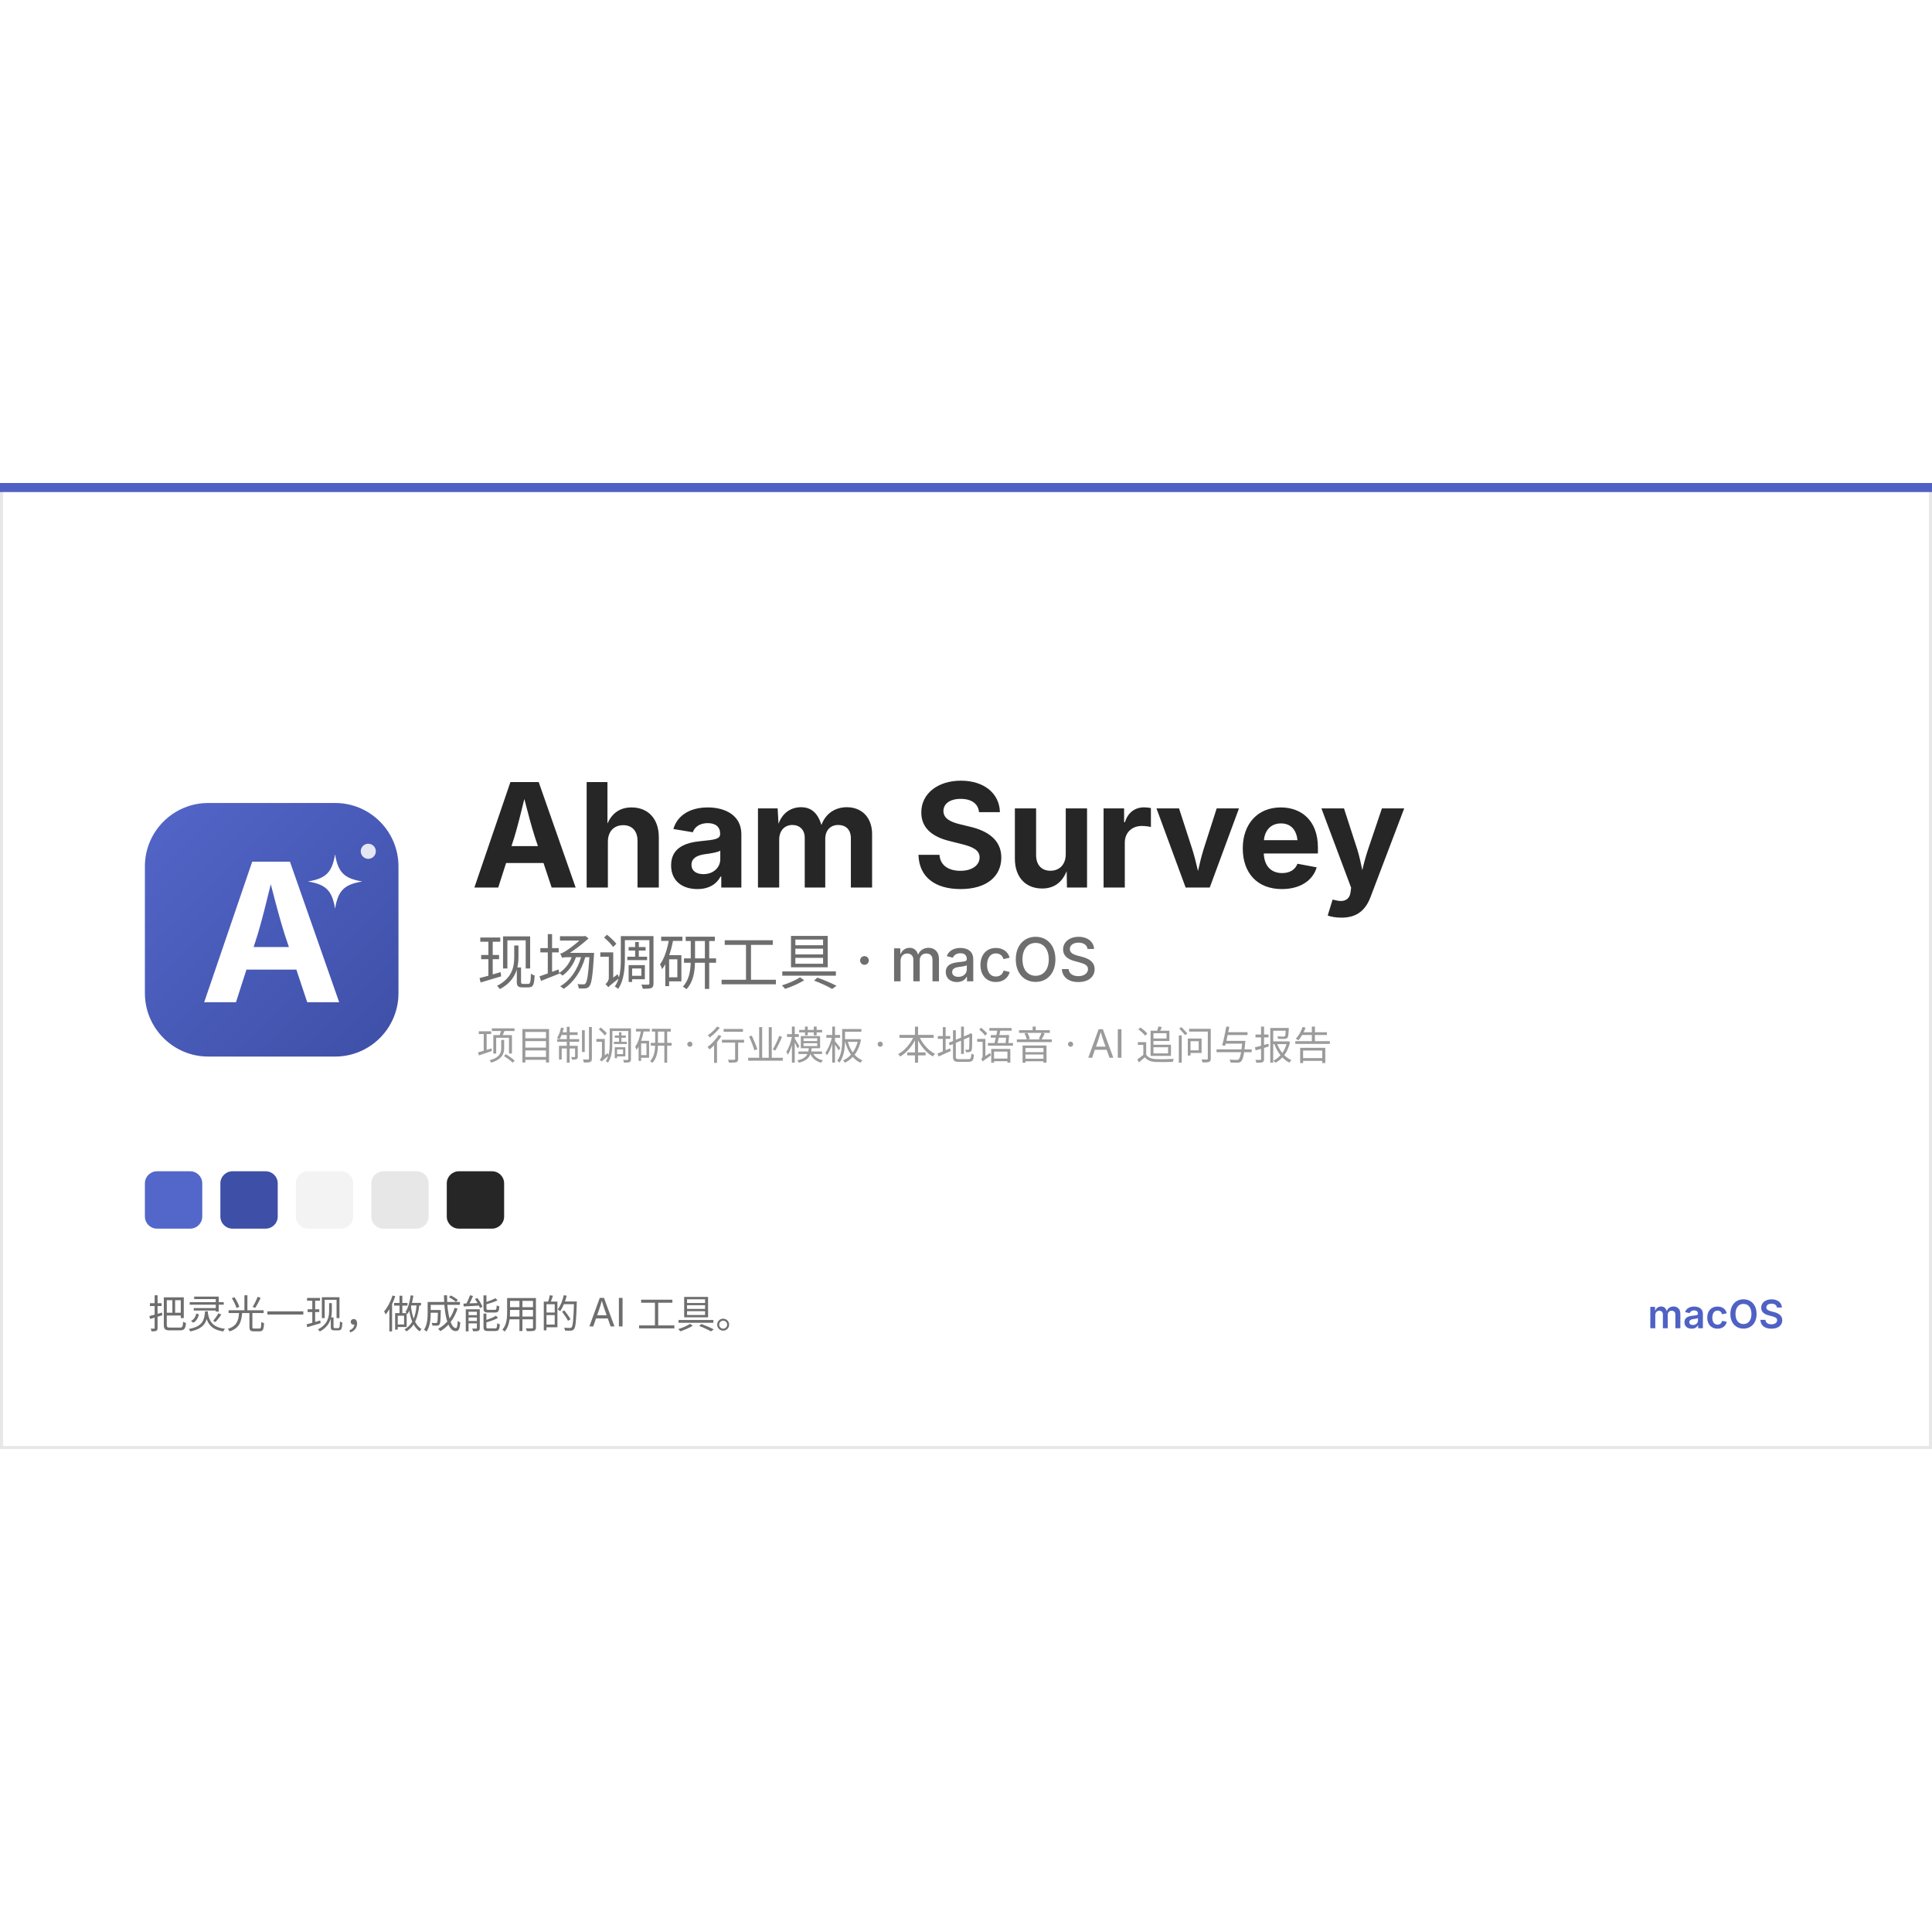
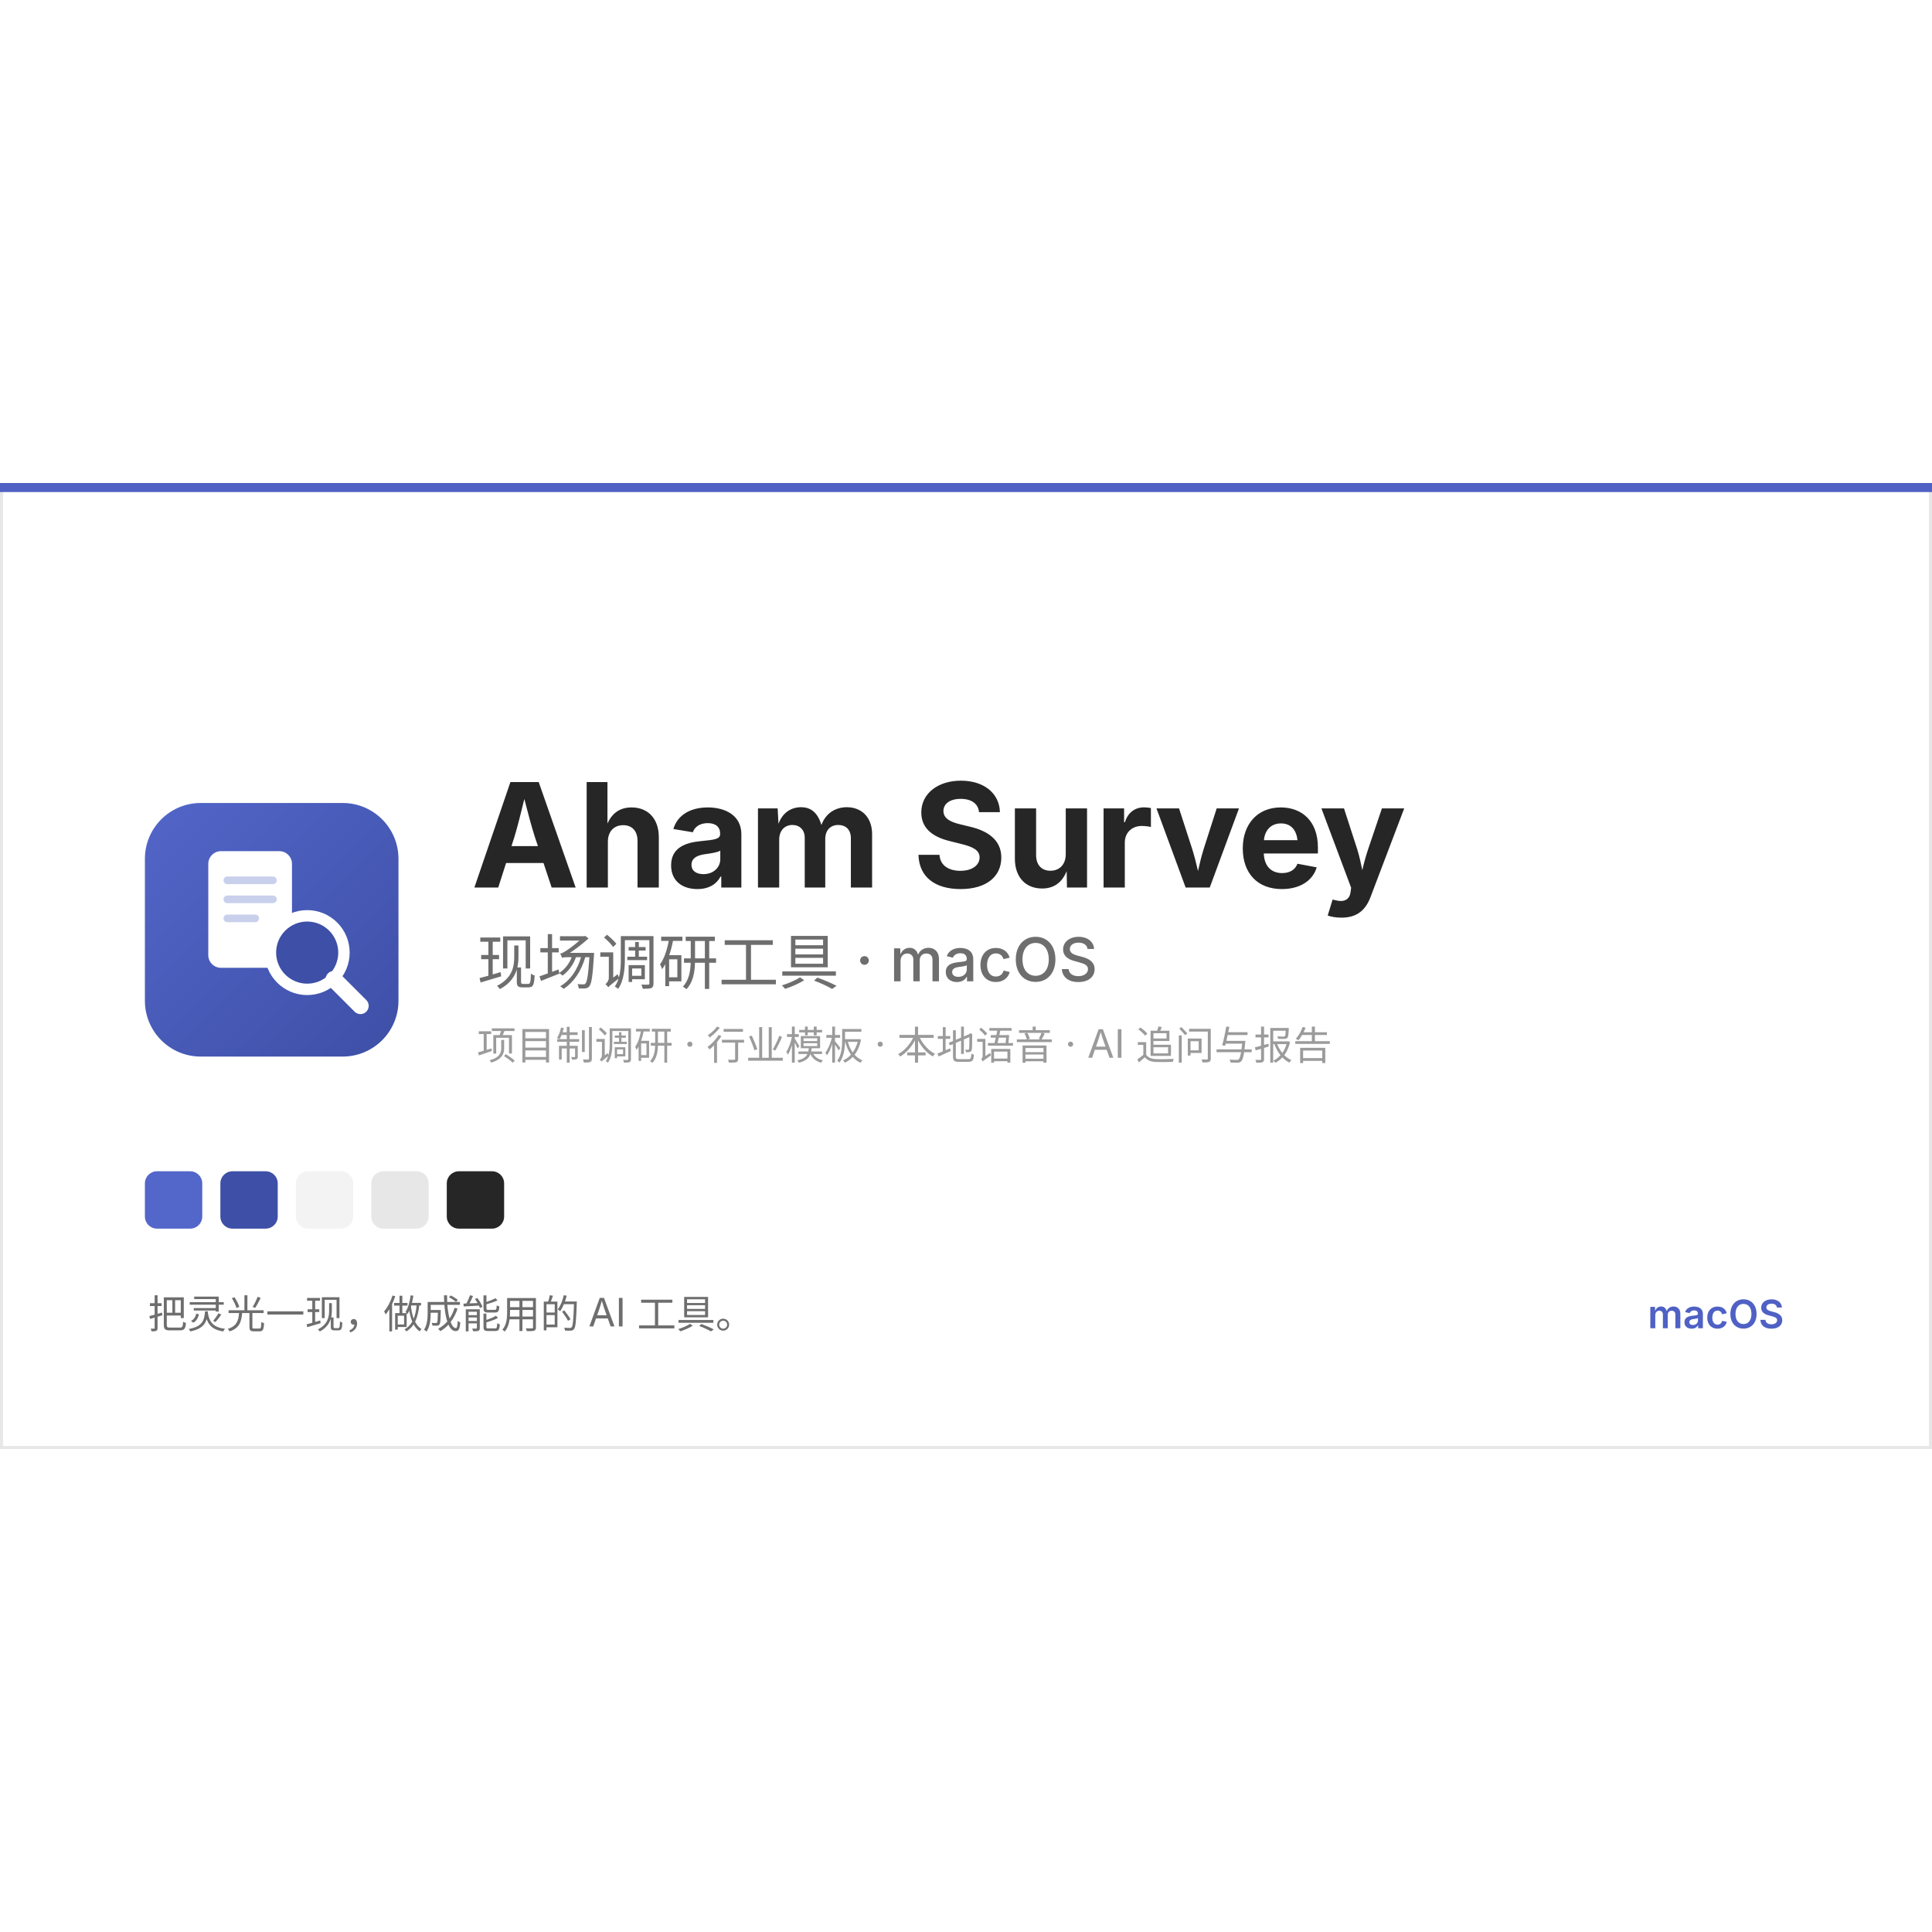
<svg xmlns="http://www.w3.org/2000/svg" width="1280" height="1280" viewBox="0 0 1280 1280" fill="none">
  <defs>
    <linearGradient id="survey-bg" x1="0" y1="0" x2="1" y2="1">
      <stop offset="0" stop-color="#5366C9" />
      <stop offset="1" stop-color="#3D4FA6" />
    </linearGradient>
  </defs>
  <rect width="1280" height="1280" fill="#FFFFFF" />
  <g transform="translate(0,320)">
    <rect x="1" y="1" width="1278" height="638" fill="#FFFFFF" stroke="#E7E7E7" stroke-width="2" />
    <rect x="0" y="0" width="1280" height="6" fill="#4F61C4" />
-     <g>
-       <rect x="96" y="212" width="168" height="168" rx="42" fill="url(#survey-bg)" />
-       <text x="180" y="344" font-size="128" font-weight="700" fill="#FFFFFF" text-anchor="middle" font-family="'Inter','PingFang SC',system-ui,sans-serif">A</text>
-       <path d="M222 246 C224 258 228 262 240 264 C228 266 224 270 222 282 C220 270 216 266 204 264 C216 262 220 258 222 246 Z" fill="#FFFFFF" />
-       <circle cx="244" cy="244" r="5" fill="#FFFFFF" opacity="0.85" />
+     <g transform="translate(96,212) scale(0.84)">
+       <rect x="0" y="0" width="200" height="200" rx="44" fill="url(#survey-bg)" />
+       <rect x="50" y="38" width="66" height="92" rx="10" fill="#FFFFFF" />
+       <rect x="62" y="58" width="42" height="6" rx="3" fill="#C8D0EC" />
+       <rect x="62" y="73" width="42" height="6" rx="3" fill="#C8D0EC" />
+       <rect x="62" y="88" width="28" height="6" rx="3" fill="#C8D0EC" />
+       <circle cx="128" cy="118" r="29" fill="#3D4FA6" />
+       <circle cx="128" cy="118" r="29" fill="none" stroke="#FFFFFF" stroke-width="9" />
+       <line x1="149" y1="139" x2="170" y2="160" stroke="#FFFFFF" stroke-width="13" stroke-linecap="round" />
    </g>
    <g font-family="'Inter','PingFang SC','Microsoft YaHei',system-ui,-apple-system,sans-serif">
      <text x="312" y="268" font-size="96" font-weight="700" fill="#262626" letter-spacing="-1">Aham Survey</text>
      <text x="316" y="332" font-size="40" font-weight="500" fill="#6E6E6E">现场调研工具 · macOS</text>
      <text x="316" y="382" font-size="26" font-weight="400" fill="#9B9B9B">项目制调研 · 行业模板 · 本地语音 · AI 追问与报告</text>
    </g>
    <g transform="translate(96,456)">
      <rect width="38" height="38" rx="8" fill="#5366C9" />
      <rect x="50" width="38" height="38" rx="8" fill="#3D4FA6" />
      <rect x="100" width="38" height="38" rx="8" fill="#F3F3F3" />
      <rect x="150" width="38" height="38" rx="8" fill="#E7E7E7" />
      <rect x="200" width="38" height="38" rx="8" fill="#262626" />
    </g>
    <g font-family="'Inter','PingFang SC','Microsoft YaHei',system-ui,sans-serif">
      <text x="98" y="560" font-size="26" font-weight="400" fill="#6E6E6E">把灵光一现，做成能用的 AI 工具。</text>
      <text x="1182" y="560" font-size="26" font-weight="600" fill="#4F61C4" text-anchor="end">macOS</text>
    </g>
  </g>
</svg>
